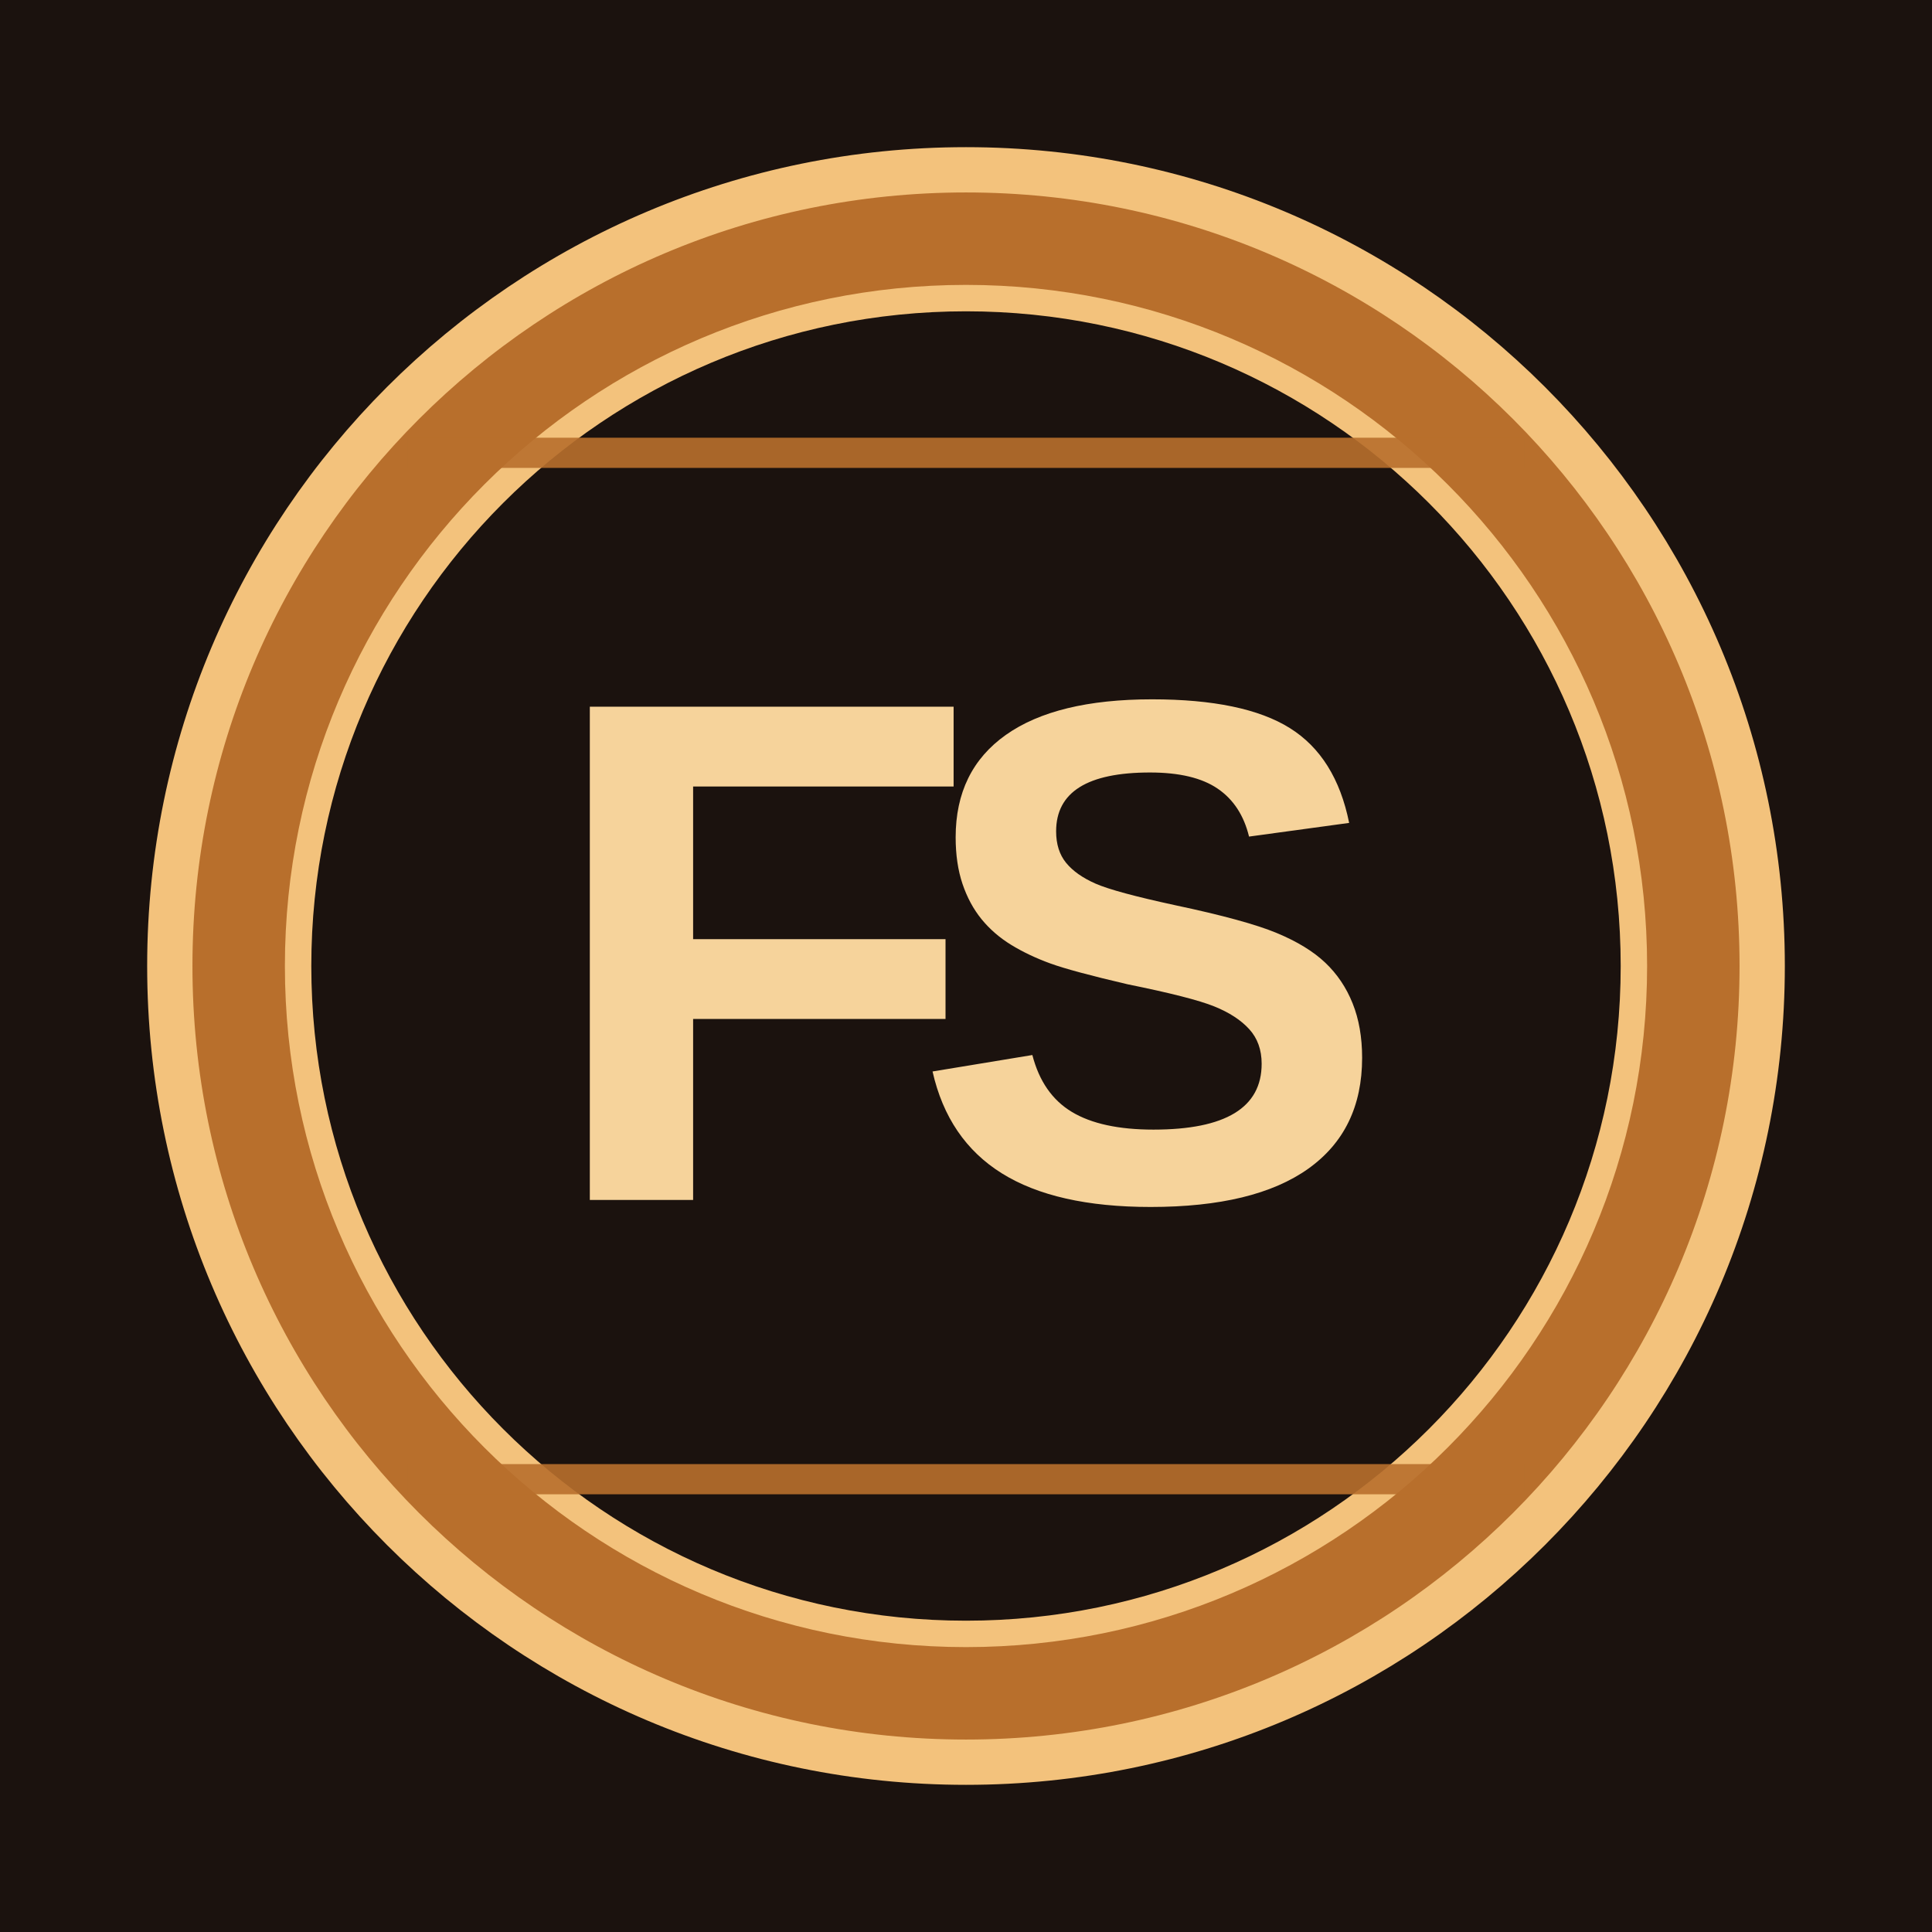
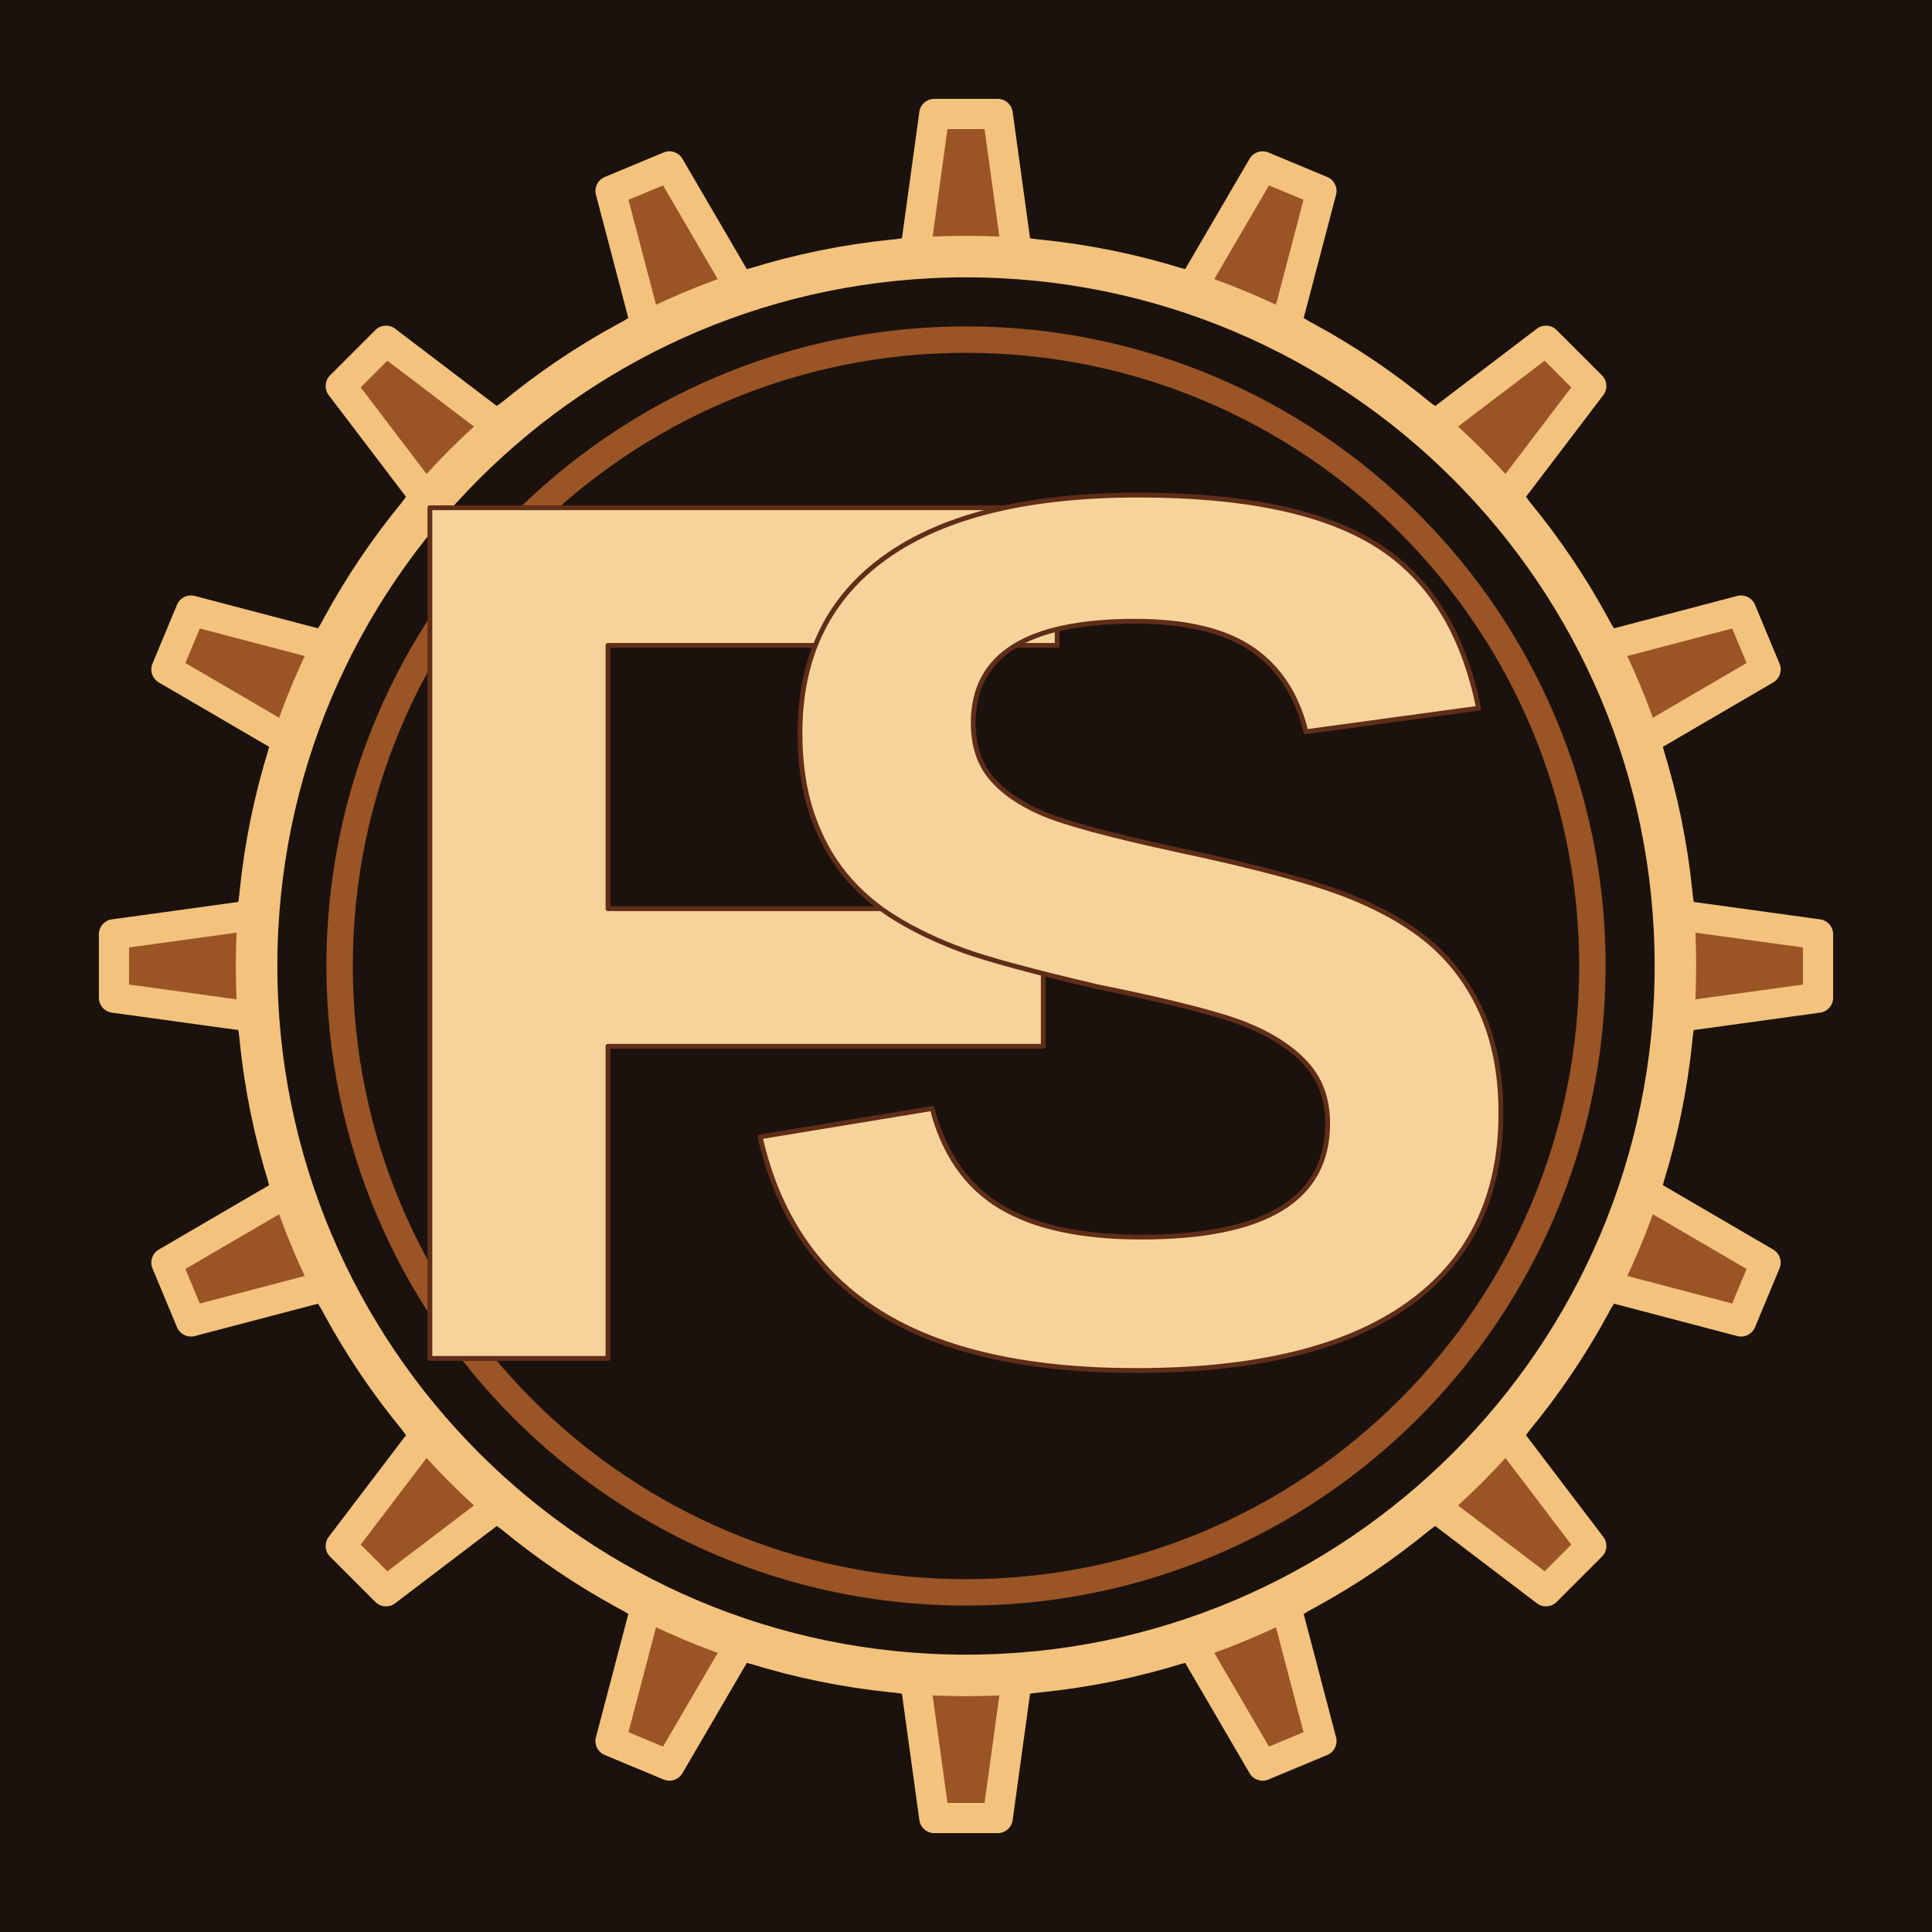
- <svg xmlns="http://www.w3.org/2000/svg" version="1.2" baseProfile="tiny-ps" viewBox="0 0 512 512">
+ <svg xmlns="http://www.w3.org/2000/svg" version="1.2" baseProfile="tiny-ps" width="512" height="512" viewBox="0 0 512 512">
  <rect width="512" height="512" fill="#1b120e" />
-   <circle cx="256" cy="256" r="211" fill="#b86f2c" stroke="#f3c27c" stroke-width="12" />
-   <circle cx="256" cy="256" r="177" fill="#1b120e" stroke="#f3c27c" stroke-width="7" />
-   <text x="256" y="318" text-anchor="middle" font-family="Arial, Helvetica, sans-serif" font-size="190" font-weight="700" letter-spacing="-18" fill="#f6d39b">FS</text>
-   <path d="M108 120h296M108 392h296" fill="none" stroke="#b86f2c" stroke-width="8" opacity=".9" />
+   <path d="M 242.6,66.5 247.6,30.2 264.4,30.2 269.4,66.5 316.1,75.8 334.6,44.1 350.2,50.6 340.9,86.0 380.5,112.5 409.7,90.3 421.7,102.3 399.5,131.5 426.0,171.1 461.4,161.8 467.9,177.4 436.2,195.9 445.5,242.6 481.8,247.6 481.8,264.4 445.5,269.4 436.2,316.1 467.9,334.6 461.4,350.2 426.0,340.9 399.5,380.5 421.7,409.7 409.7,421.7 380.5,399.5 340.9,426.0 350.2,461.4 334.6,467.9 316.1,436.2 269.4,445.5 264.4,481.8 247.6,481.8 242.6,445.5 195.9,436.2 177.4,467.9 161.8,461.4 171.1,426.0 131.5,399.5 102.3,421.7 90.3,409.7 112.5,380.5 86.0,340.9 50.6,350.2 44.1,334.6 75.8,316.1 66.5,269.4 30.2,264.4 30.2,247.6 66.5,242.6 75.8,195.9 44.1,177.4 50.6,161.8 86.0,171.1 112.5,131.5 90.3,102.3 102.3,90.3 131.5,112.5 171.1,86.0 161.8,50.6 177.4,44.1 195.9,75.8 Z" fill="#9a5425" stroke="#f3c27c" stroke-width="8" stroke-linejoin="round" />
+   <circle cx="256" cy="256" r="188" fill="#1b120e" stroke="#f3c27c" stroke-width="11" />
+   <circle cx="256" cy="256" r="166" fill="none" stroke="#9a5425" stroke-width="7" />
+   <g fill="#f6d39b" stroke="#5f2d18" stroke-width="8" stroke-linejoin="round">
+     <path d="M432 1181V745H1153V517H432V0H137V1409H1176V1181Z" transform="translate(92 360) scale(.16 -.16)" />
+     <path d="M1286 406Q1286 199 1132.5 89.5Q979 -20 682 -20Q411 -20 257 76Q103 172 59 367L344 414Q373 302 457 251.5Q541 201 690 201Q999 201 999 389Q999 449 963.5 488Q928 527 863.5 553Q799 579 616 616Q458 653 396 675.5Q334 698 284 728.5Q234 759 199 802Q164 845 144.5 903Q125 961 125 1036Q125 1227 268.5 1328.5Q412 1430 686 1430Q948 1430 1079.5 1348Q1211 1266 1249 1077L963 1038Q941 1129 873.5 1175Q806 1221 680 1221Q412 1221 412 1053Q412 998 440.5 963Q469 928 525 903.5Q581 879 752 842Q955 799 1042.5 762.5Q1130 726 1181 677.5Q1232 629 1259 561.5Q1286 494 1286 406Z" transform="translate(192 360) scale(.16 -.16)" />
+   </g>
</svg>
